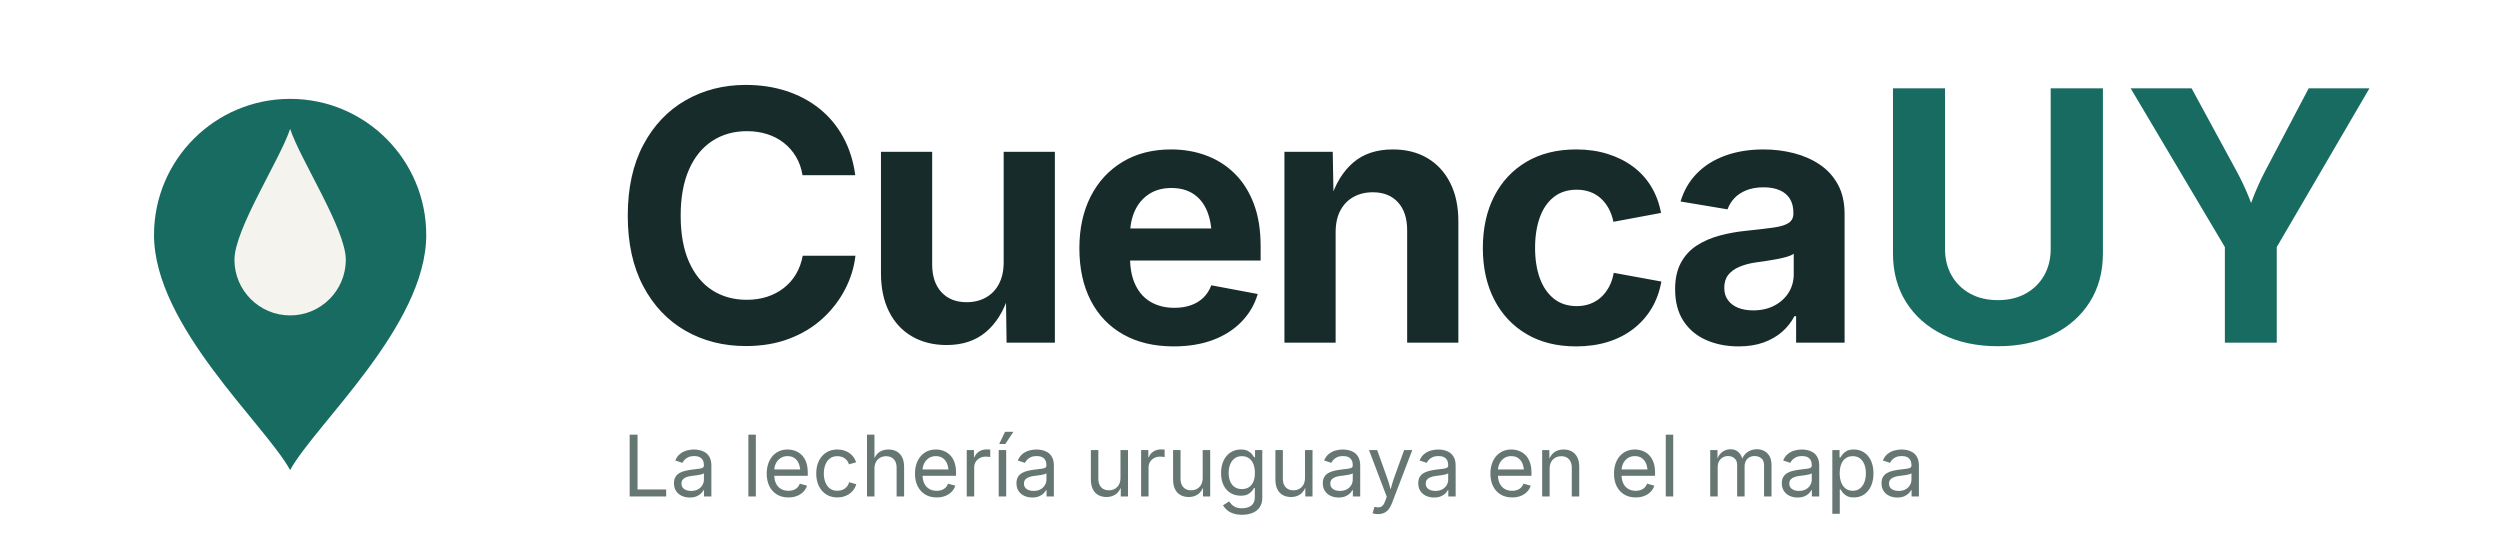
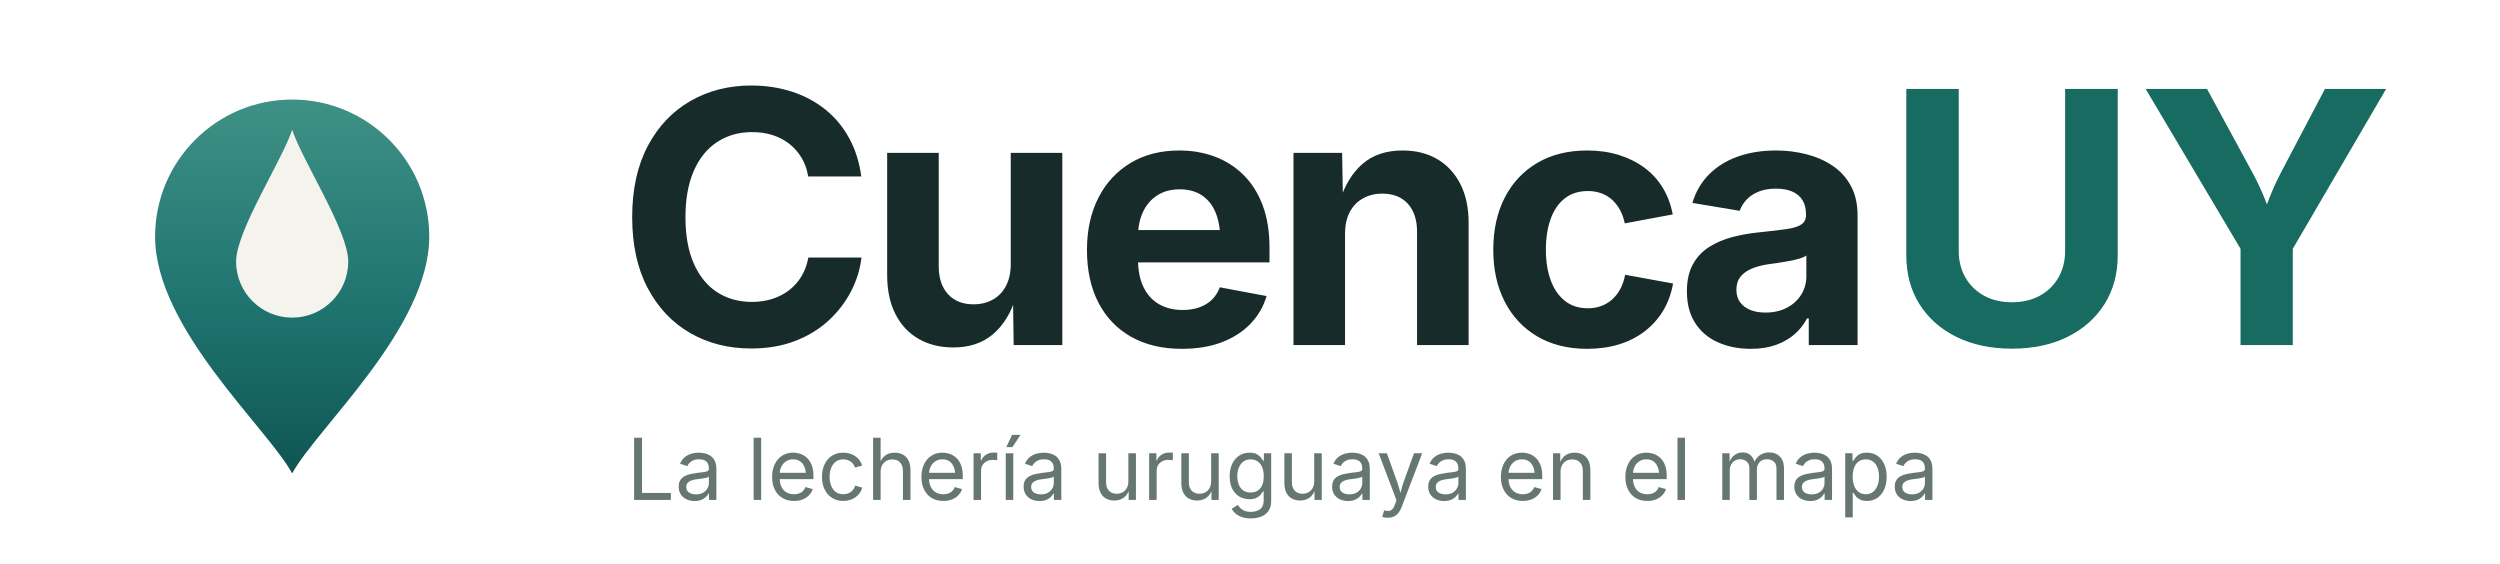
- <svg xmlns="http://www.w3.org/2000/svg" viewBox="0 0 715.2 160.0" width="715" height="160" role="img" aria-label="CuencaUY — La lechería uruguaya en el mapa">
+ <svg xmlns="http://www.w3.org/2000/svg" viewBox="0 0 710.2 160.0" width="710" height="160" role="img" aria-label="CuencaUY — La lechería uruguaya en el mapa">
+   <defs>
+     <linearGradient id="pin" x1="0" y1="0" x2="0" y2="1">
+       <stop offset="0" stop-color="#3F9185" />
+       <stop offset="0.55" stop-color="#1F7470" />
+       <stop offset="1" stop-color="#0E5553" />
+     </linearGradient>
+   </defs>
  <g transform="translate(24,20) scale(1.18)">
-     <path d="M50,97 C44,86 17,62 17,40 A33,33 0 1 1 83,40 C83,62 56,86 50,97Z" fill="#176B60" />
+     <path d="M50,97 C44,86 17,62 17,40 A33,33 0 1 1 83,40 C83,62 56,86 50,97Z" fill="url(#pin)" />
    <path d="M50,14.27 C52.43,21.70 63.50,38.58 63.50,46 A13.5,13.5 0 1 1 36.50,46 C36.50,38.58 47.57,21.70 50,14.27Z" fill="#F5F3EE" />
  </g>
  <g transform="translate(175,98)">
    <path d="M38.379 0.977Q28.711 0.977 21.069 -3.418Q13.428 -7.812 9.009 -16.162Q4.59 -24.512 4.59 -36.328Q4.59 -48.193 9.033 -56.567Q13.477 -64.941 21.143 -69.336Q28.809 -73.73 38.379 -73.73Q44.58 -73.73 49.927 -71.997Q55.273 -70.264 59.424 -66.943Q63.574 -63.623 66.211 -58.813Q68.848 -54.004 69.678 -47.9H54.59Q54.102 -50.879 52.71 -53.198Q51.318 -55.518 49.243 -57.153Q47.168 -58.789 44.482 -59.644Q41.797 -60.498 38.672 -60.498Q33.008 -60.498 28.711 -57.666Q24.414 -54.834 22.07 -49.438Q19.727 -44.043 19.727 -36.328Q19.727 -28.467 22.119 -23.096Q24.512 -17.725 28.76 -14.99Q33.008 -12.256 38.623 -12.256Q41.748 -12.256 44.409 -13.11Q47.07 -13.965 49.194 -15.601Q51.318 -17.236 52.71 -19.58Q54.102 -21.924 54.639 -24.854H69.727Q69.141 -19.824 66.724 -15.186Q64.307 -10.547 60.303 -6.885Q56.299 -3.223 50.781 -1.123Q45.264 0.977 38.379 0.977Z M95.823 0.684Q90.159 0.684 85.911 -1.782Q81.663 -4.248 79.344 -8.862Q77.025 -13.477 77.025 -19.873V-54.59H91.673V-22.412Q91.673 -17.334 94.31 -14.453Q96.946 -11.572 101.536 -11.572Q104.661 -11.572 107.054 -12.915Q109.446 -14.258 110.789 -16.821Q112.132 -19.385 112.132 -22.998V-54.59H126.78V0.0H112.962L112.767 -13.623H113.597Q111.448 -6.738 107.029 -3.027Q102.611 0.684 95.823 0.684Z M160.739 1.074Q152.389 1.074 146.334 -2.344Q140.28 -5.762 137.033 -12.061Q133.786 -18.359 133.786 -27.002Q133.786 -35.449 137.008 -41.797Q140.231 -48.145 146.139 -51.709Q152.047 -55.273 160.006 -55.273Q165.377 -55.273 170.016 -53.564Q174.655 -51.855 178.17 -48.413Q181.686 -44.971 183.663 -39.795Q185.641 -34.619 185.641 -27.588V-23.486H139.791V-32.666H178.463L171.627 -30.225Q171.627 -34.473 170.333 -37.622Q169.039 -40.771 166.476 -42.505Q163.912 -44.238 160.104 -44.238Q156.344 -44.238 153.683 -42.48Q151.022 -40.723 149.655 -37.72Q148.287 -34.717 148.287 -30.859V-24.365Q148.287 -19.629 149.874 -16.406Q151.461 -13.184 154.318 -11.572Q157.174 -9.961 160.983 -9.961Q163.571 -9.961 165.67 -10.693Q167.77 -11.426 169.259 -12.866Q170.748 -14.307 171.53 -16.406L184.811 -13.916Q183.493 -9.424 180.221 -6.03Q176.95 -2.637 172.042 -0.781Q167.135 1.074 160.739 1.074Z M207.099 -31.592V0.0H192.451V-54.59H206.269L206.513 -40.967H205.634Q207.783 -47.803 212.153 -51.538Q216.523 -55.273 223.457 -55.273Q229.121 -55.273 233.32 -52.808Q237.519 -50.342 239.863 -45.728Q242.207 -41.113 242.207 -34.717V0.0H227.558V-32.178Q227.558 -37.256 224.946 -40.137Q222.334 -43.018 217.695 -43.018Q214.619 -43.018 212.202 -41.675Q209.785 -40.332 208.442 -37.793Q207.099 -35.254 207.099 -31.592Z M275.921 1.074Q267.669 1.074 261.687 -2.466Q255.706 -6.006 252.459 -12.329Q249.212 -18.652 249.212 -27.051Q249.212 -35.547 252.459 -41.87Q255.706 -48.193 261.687 -51.733Q267.669 -55.273 275.921 -55.273Q280.755 -55.273 284.856 -54.004Q288.958 -52.734 292.132 -50.391Q295.305 -48.047 297.356 -44.678Q299.407 -41.309 300.188 -37.109L286.565 -34.57Q286.126 -36.719 285.198 -38.403Q284.27 -40.088 282.952 -41.284Q281.634 -42.48 279.9 -43.115Q278.167 -43.75 276.067 -43.75Q272.161 -43.75 269.5 -41.65Q266.839 -39.551 265.496 -35.791Q264.153 -32.031 264.153 -27.1Q264.153 -22.217 265.496 -18.481Q266.839 -14.746 269.5 -12.598Q272.161 -10.449 276.067 -10.449Q278.167 -10.449 279.925 -11.108Q281.682 -11.768 283.05 -13.013Q284.417 -14.258 285.345 -16.016Q286.272 -17.773 286.663 -19.971L300.286 -17.48Q299.505 -13.135 297.454 -9.741Q295.403 -6.348 292.229 -3.906Q289.055 -1.465 284.929 -0.195Q280.804 1.074 275.921 1.074Z M322.379 1.074Q317.203 1.074 313.077 -0.757Q308.951 -2.588 306.583 -6.226Q304.215 -9.863 304.215 -15.283Q304.215 -19.824 305.899 -22.9Q307.584 -25.977 310.489 -27.832Q313.395 -29.688 317.081 -30.664Q320.768 -31.641 324.82 -32.031Q329.557 -32.52 332.462 -32.935Q335.367 -33.35 336.71 -34.253Q338.053 -35.156 338.053 -36.914V-37.158Q338.053 -39.502 337.076 -41.113Q336.1 -42.725 334.195 -43.579Q332.291 -44.434 329.508 -44.434Q326.676 -44.434 324.576 -43.579Q322.477 -42.725 321.158 -41.309Q319.84 -39.893 319.205 -38.135L305.777 -40.381Q307.193 -45.117 310.465 -48.438Q313.736 -51.758 318.595 -53.516Q323.453 -55.273 329.508 -55.273Q333.951 -55.273 338.102 -54.224Q342.252 -53.174 345.548 -50.977Q348.844 -48.779 350.772 -45.264Q352.701 -41.748 352.701 -36.768V0.0H338.834V-7.568H338.346Q337.027 -5.029 334.83 -3.101Q332.633 -1.172 329.532 -0.049Q326.432 1.074 322.379 1.074ZM326.529 -9.229Q329.996 -9.229 332.608 -10.596Q335.221 -11.963 336.686 -14.307Q338.15 -16.65 338.15 -19.531V-25.439Q337.516 -24.951 336.197 -24.561Q334.879 -24.17 333.268 -23.877Q331.656 -23.584 330.094 -23.34Q328.531 -23.096 327.311 -22.949Q324.625 -22.559 322.574 -21.68Q320.523 -20.801 319.4 -19.36Q318.277 -17.92 318.277 -15.674Q318.277 -13.574 319.352 -12.134Q320.426 -10.693 322.257 -9.961Q324.088 -9.229 326.529 -9.229Z" fill="#172B2A" />
    <path transform="translate(359.9512,0)" d="M36.621 1.025Q27.588 1.025 20.825 -2.319Q14.062 -5.664 10.327 -11.621Q6.592 -17.578 6.592 -25.537V-72.754H21.484V-26.758Q21.484 -22.51 23.364 -19.214Q25.244 -15.918 28.638 -14.038Q32.031 -12.158 36.621 -12.158Q41.162 -12.158 44.556 -14.038Q47.949 -15.918 49.829 -19.214Q51.709 -22.51 51.709 -26.758V-72.754H66.65V-25.537Q66.65 -17.578 62.891 -11.621Q59.131 -5.664 52.368 -2.319Q45.605 1.025 36.621 1.025Z M101.539 0.0V-27.344L74.586 -72.754H92.018L104.322 -50.098Q106.227 -46.68 107.691 -43.311Q109.156 -39.941 110.719 -35.254H107.447Q108.961 -39.99 110.377 -43.359Q111.793 -46.729 113.6 -50.098L125.514 -72.754H142.896L116.383 -27.344V0.0Z" fill="#176B60" />
    <g transform="translate(3,44) scale(0.243)">
      <path d="M8.789 0.0V-72.754H18.066V-8.203H51.758V0.0Z M79.541 1.27Q74.365 1.27 70.142 -0.684Q65.918 -2.637 63.428 -6.396Q60.938 -10.156 60.938 -15.527Q60.938 -20.215 62.793 -23.145Q64.648 -26.074 67.749 -27.759Q70.85 -29.443 74.609 -30.273Q78.369 -31.104 82.178 -31.592Q87.061 -32.227 90.137 -32.568Q93.213 -32.91 94.702 -33.74Q96.191 -34.57 96.191 -36.572V-36.865Q96.191 -40.283 94.922 -42.651Q93.652 -45.02 91.113 -46.289Q88.574 -47.559 84.766 -47.559Q80.859 -47.559 78.076 -46.338Q75.293 -45.117 73.56 -43.286Q71.826 -41.455 70.947 -39.551L62.5 -42.334Q64.6 -47.314 68.164 -50.122Q71.729 -52.93 76.025 -54.102Q80.322 -55.273 84.521 -55.273Q87.256 -55.273 90.747 -54.614Q94.238 -53.955 97.485 -52.002Q100.732 -50.049 102.856 -46.216Q104.98 -42.383 104.98 -35.986V0.0H96.338V-7.422H95.752Q94.824 -5.518 92.773 -3.491Q90.723 -1.465 87.451 -0.098Q84.18 1.27 79.541 1.27ZM81.055 -6.494Q85.938 -6.494 89.307 -8.398Q92.676 -10.303 94.434 -13.354Q96.191 -16.406 96.191 -19.727V-27.295Q95.654 -26.66 93.848 -26.147Q92.041 -25.635 89.722 -25.244Q87.402 -24.854 85.229 -24.585Q83.057 -24.316 81.787 -24.17Q78.613 -23.779 75.854 -22.827Q73.096 -21.875 71.436 -20.044Q69.775 -18.213 69.775 -15.088Q69.775 -12.256 71.24 -10.352Q72.705 -8.447 75.244 -7.471Q77.783 -6.494 81.055 -6.494Z  M157.324 -72.754V0.0H148.535V-72.754Z M195.703 1.172Q187.793 1.172 182.056 -2.344Q176.318 -5.859 173.218 -12.158Q170.117 -18.457 170.117 -26.855Q170.117 -35.254 173.145 -41.65Q176.172 -48.047 181.714 -51.66Q187.256 -55.273 194.678 -55.273Q199.023 -55.273 203.247 -53.833Q207.471 -52.393 210.913 -49.194Q214.355 -45.996 216.406 -40.771Q218.457 -35.547 218.457 -27.979V-24.316H176.074V-31.738H213.721L209.619 -29.004Q209.619 -34.375 207.935 -38.55Q206.25 -42.725 202.93 -45.093Q199.609 -47.461 194.678 -47.461Q189.746 -47.461 186.23 -45.044Q182.715 -42.627 180.859 -38.745Q179.004 -34.863 179.004 -30.42V-25.488Q179.004 -19.434 181.104 -15.21Q183.203 -10.986 186.987 -8.813Q190.771 -6.641 195.752 -6.641Q198.975 -6.641 201.611 -7.568Q204.248 -8.496 206.152 -10.376Q208.057 -12.256 209.082 -15.039L217.578 -12.695Q216.309 -8.594 213.281 -5.469Q210.254 -2.344 205.786 -0.586Q201.318 1.172 195.703 1.172Z M253.271 1.172Q245.85 1.172 240.259 -2.344Q234.668 -5.859 231.543 -12.207Q228.418 -18.555 228.418 -26.953Q228.418 -35.498 231.543 -41.87Q234.668 -48.242 240.259 -51.758Q245.85 -55.273 253.271 -55.273Q257.227 -55.273 260.742 -54.248Q264.258 -53.223 267.163 -51.294Q270.068 -49.365 272.168 -46.558Q274.268 -43.75 275.391 -40.186L266.943 -37.793Q266.357 -39.893 265.137 -41.65Q263.916 -43.408 262.183 -44.702Q260.449 -45.996 258.203 -46.704Q255.957 -47.412 253.271 -47.412Q247.803 -47.412 244.287 -44.556Q240.771 -41.699 239.062 -37.061Q237.354 -32.422 237.354 -26.953Q237.354 -21.582 239.062 -16.968Q240.771 -12.354 244.287 -9.521Q247.803 -6.689 253.271 -6.689Q256.006 -6.689 258.301 -7.422Q260.596 -8.154 262.378 -9.497Q264.16 -10.84 265.381 -12.695Q266.602 -14.551 267.188 -16.748L275.586 -14.355Q274.512 -10.693 272.388 -7.837Q270.264 -4.98 267.334 -2.954Q264.404 -0.928 260.84 0.122Q257.275 1.172 253.271 1.172Z M296.973 -32.715V0.0H288.184V-72.754H296.973V-41.357H295.459Q297.949 -48.926 302.563 -52.1Q307.178 -55.273 313.379 -55.273Q318.896 -55.273 323.071 -53.003Q327.246 -50.732 329.565 -46.167Q331.885 -41.602 331.885 -34.668V0.0H323.047V-33.936Q323.047 -40.234 319.751 -43.799Q316.455 -47.363 310.742 -47.363Q306.836 -47.363 303.711 -45.654Q300.586 -43.945 298.779 -40.674Q296.973 -37.402 296.973 -32.715Z M370.264 1.172Q362.354 1.172 356.616 -2.344Q350.879 -5.859 347.778 -12.158Q344.678 -18.457 344.678 -26.855Q344.678 -35.254 347.705 -41.65Q350.732 -48.047 356.274 -51.66Q361.816 -55.273 369.238 -55.273Q373.584 -55.273 377.808 -53.833Q382.031 -52.393 385.474 -49.194Q388.916 -45.996 390.967 -40.771Q393.018 -35.547 393.018 -27.979V-24.316H350.635V-31.738H388.281L384.18 -29.004Q384.18 -34.375 382.495 -38.55Q380.811 -42.725 377.49 -45.093Q374.17 -47.461 369.238 -47.461Q364.307 -47.461 360.791 -45.044Q357.275 -42.627 355.42 -38.745Q353.564 -34.863 353.564 -30.42V-25.488Q353.564 -19.434 355.664 -15.21Q357.764 -10.986 361.548 -8.813Q365.332 -6.641 370.312 -6.641Q373.535 -6.641 376.172 -7.568Q378.809 -8.496 380.713 -10.376Q382.617 -12.256 383.643 -15.039L392.139 -12.695Q390.869 -8.594 387.842 -5.469Q384.814 -2.344 380.347 -0.586Q375.879 1.172 370.264 1.172Z M405.615 0.0V-54.59H414.111V-46.191H414.697Q416.211 -50.342 420.093 -52.856Q423.975 -55.371 428.857 -55.371Q429.834 -55.371 431.177 -55.322Q432.52 -55.273 433.301 -55.225V-46.387Q432.91 -46.484 431.348 -46.68Q429.785 -46.875 428.027 -46.875Q424.121 -46.875 421.021 -45.239Q417.92 -43.604 416.162 -40.747Q414.404 -37.891 414.404 -34.18V0.0Z M443.262 0.0V-54.59H452.051V0.0ZM443.848 -61.719 450.684 -76.074H460.498L451.025 -61.719Z M482.764 1.27Q477.588 1.27 473.364 -0.684Q469.141 -2.637 466.65 -6.396Q464.16 -10.156 464.16 -15.527Q464.16 -20.215 466.016 -23.145Q467.871 -26.074 470.972 -27.759Q474.072 -29.443 477.832 -30.273Q481.592 -31.104 485.4 -31.592Q490.283 -32.227 493.359 -32.568Q496.436 -32.91 497.925 -33.74Q499.414 -34.57 499.414 -36.572V-36.865Q499.414 -40.283 498.145 -42.651Q496.875 -45.02 494.336 -46.289Q491.797 -47.559 487.988 -47.559Q484.082 -47.559 481.299 -46.338Q478.516 -45.117 476.782 -43.286Q475.049 -41.455 474.17 -39.551L465.723 -42.334Q467.822 -47.314 471.387 -50.122Q474.951 -52.93 479.248 -54.102Q483.545 -55.273 487.744 -55.273Q490.479 -55.273 493.97 -54.614Q497.461 -53.955 500.708 -52.002Q503.955 -50.049 506.079 -46.216Q508.203 -42.383 508.203 -35.986V0.0H499.561V-7.422H498.975Q498.047 -5.518 495.996 -3.491Q493.945 -1.465 490.674 -0.098Q487.402 1.27 482.764 1.27ZM484.277 -6.494Q489.16 -6.494 492.529 -8.398Q495.898 -10.303 497.656 -13.354Q499.414 -16.406 499.414 -19.727V-27.295Q498.877 -26.66 497.07 -26.147Q495.264 -25.635 492.944 -25.244Q490.625 -24.854 488.452 -24.585Q486.279 -24.316 485.01 -24.17Q481.836 -23.779 479.077 -22.827Q476.318 -21.875 474.658 -20.044Q472.998 -18.213 472.998 -15.088Q472.998 -12.256 474.463 -10.352Q475.928 -8.447 478.467 -7.471Q481.006 -6.494 484.277 -6.494Z  M570.264 0.684Q564.746 0.684 560.571 -1.587Q556.396 -3.857 554.077 -8.447Q551.758 -13.037 551.758 -19.922V-54.59H560.547V-20.654Q560.547 -14.355 563.867 -10.791Q567.188 -7.227 572.9 -7.227Q576.807 -7.227 579.907 -8.936Q583.008 -10.645 584.814 -13.94Q586.621 -17.236 586.621 -21.875V-54.59H595.459V0.0H586.963V-13.232H588.135Q585.596 -5.566 580.933 -2.441Q576.27 0.684 570.264 0.684Z M610.889 0.0V-54.59H619.385V-46.191H619.971Q621.484 -50.342 625.366 -52.856Q629.248 -55.371 634.131 -55.371Q635.107 -55.371 636.45 -55.322Q637.793 -55.273 638.574 -55.225V-46.387Q638.184 -46.484 636.621 -46.68Q635.059 -46.875 633.301 -46.875Q629.395 -46.875 626.294 -45.239Q623.193 -43.604 621.436 -40.747Q619.678 -37.891 619.678 -34.18V0.0Z M667.041 0.684Q661.523 0.684 657.349 -1.587Q653.174 -3.857 650.854 -8.447Q648.535 -13.037 648.535 -19.922V-54.59H657.324V-20.654Q657.324 -14.355 660.645 -10.791Q663.965 -7.227 669.678 -7.227Q673.584 -7.227 676.685 -8.936Q679.785 -10.645 681.592 -13.94Q683.398 -17.236 683.398 -21.875V-54.59H692.236V0.0H683.74V-13.232H684.912Q682.373 -5.566 677.71 -2.441Q673.047 0.684 667.041 0.684Z M729.785 21.582Q723.73 21.582 719.312 20.044Q714.893 18.506 711.963 15.967Q709.033 13.428 707.324 10.449L714.453 5.859Q715.625 7.422 717.358 9.326Q719.092 11.23 722.046 12.573Q725.0 13.916 729.785 13.916Q736.328 13.916 740.552 10.791Q744.775 7.666 744.775 0.928V-10.01H743.945Q743.018 -8.447 741.333 -6.299Q739.648 -4.15 736.499 -2.515Q733.35 -0.879 728.076 -0.879Q721.533 -0.879 716.309 -3.979Q711.084 -7.08 708.057 -13.037Q705.029 -18.994 705.029 -27.539Q705.029 -35.986 708.008 -42.212Q710.986 -48.438 716.235 -51.855Q721.484 -55.273 728.271 -55.273Q733.545 -55.273 736.694 -53.54Q739.844 -51.807 741.553 -49.561Q743.262 -47.314 744.189 -45.85H745.02V-54.59H753.564V1.416Q753.564 8.447 750.391 12.915Q747.217 17.383 741.821 19.482Q736.426 21.582 729.785 21.582ZM729.541 -8.691Q734.521 -8.691 737.939 -10.962Q741.357 -13.232 743.115 -17.505Q744.873 -21.777 744.873 -27.734Q744.873 -33.545 743.14 -37.964Q741.406 -42.383 737.988 -44.897Q734.57 -47.412 729.541 -47.412Q724.365 -47.412 720.898 -44.751Q717.432 -42.09 715.698 -37.646Q713.965 -33.203 713.965 -27.734Q713.965 -22.119 715.723 -17.822Q717.48 -13.525 720.947 -11.108Q724.414 -8.691 729.541 -8.691Z M787.5 0.684Q781.982 0.684 777.808 -1.587Q773.633 -3.857 771.313 -8.447Q768.994 -13.037 768.994 -19.922V-54.59H777.783V-20.654Q777.783 -14.355 781.104 -10.791Q784.424 -7.227 790.137 -7.227Q794.043 -7.227 797.144 -8.936Q800.244 -10.645 802.051 -13.94Q803.857 -17.236 803.857 -21.875V-54.59H812.695V0.0H804.199V-13.232H805.371Q802.832 -5.566 798.169 -2.441Q793.506 0.684 787.5 0.684Z M843.408 1.27Q838.232 1.27 834.009 -0.684Q829.785 -2.637 827.295 -6.396Q824.805 -10.156 824.805 -15.527Q824.805 -20.215 826.66 -23.145Q828.516 -26.074 831.616 -27.759Q834.717 -29.443 838.477 -30.273Q842.236 -31.104 846.045 -31.592Q850.928 -32.227 854.004 -32.568Q857.08 -32.91 858.569 -33.74Q860.059 -34.57 860.059 -36.572V-36.865Q860.059 -40.283 858.789 -42.651Q857.52 -45.02 854.98 -46.289Q852.441 -47.559 848.633 -47.559Q844.727 -47.559 841.943 -46.338Q839.16 -45.117 837.427 -43.286Q835.693 -41.455 834.814 -39.551L826.367 -42.334Q828.467 -47.314 832.031 -50.122Q835.596 -52.93 839.893 -54.102Q844.189 -55.273 848.389 -55.273Q851.123 -55.273 854.614 -54.614Q858.105 -53.955 861.353 -52.002Q864.6 -50.049 866.724 -46.216Q868.848 -42.383 868.848 -35.986V0.0H860.205V-7.422H859.619Q858.691 -5.518 856.641 -3.491Q854.59 -1.465 851.318 -0.098Q848.047 1.27 843.408 1.27ZM844.922 -6.494Q849.805 -6.494 853.174 -8.398Q856.543 -10.303 858.301 -13.354Q860.059 -16.406 860.059 -19.727V-27.295Q859.521 -26.66 857.715 -26.147Q855.908 -25.635 853.589 -25.244Q851.27 -24.854 849.097 -24.585Q846.924 -24.316 845.654 -24.17Q842.48 -23.779 839.722 -22.827Q836.963 -21.875 835.303 -20.044Q833.643 -18.213 833.643 -15.088Q833.643 -12.256 835.107 -10.352Q836.572 -8.447 839.111 -7.471Q841.65 -6.494 844.922 -6.494Z M883.398 19.775 885.645 12.158 886.572 12.402Q889.258 13.086 891.455 12.769Q893.652 12.451 895.41 10.596Q897.168 8.74 898.486 4.834L900.049 0.293L879.199 -54.59H888.818L900.439 -22.217Q902.295 -17.139 903.564 -12.158Q904.834 -7.178 906.25 -2.49H903.027Q904.443 -7.178 905.737 -12.183Q907.031 -17.188 908.838 -22.217L920.557 -54.59H930.127L906.152 8.154Q904.492 12.5 902.173 15.308Q899.854 18.115 896.777 19.458Q893.701 20.801 889.844 20.801Q887.5 20.801 885.791 20.459Q884.082 20.117 883.398 19.775Z M955.762 1.27Q950.586 1.27 946.362 -0.684Q942.139 -2.637 939.648 -6.396Q937.158 -10.156 937.158 -15.527Q937.158 -20.215 939.014 -23.145Q940.869 -26.074 943.97 -27.759Q947.07 -29.443 950.83 -30.273Q954.59 -31.104 958.398 -31.592Q963.281 -32.227 966.357 -32.568Q969.434 -32.91 970.923 -33.74Q972.412 -34.57 972.412 -36.572V-36.865Q972.412 -40.283 971.143 -42.651Q969.873 -45.02 967.334 -46.289Q964.795 -47.559 960.986 -47.559Q957.08 -47.559 954.297 -46.338Q951.514 -45.117 949.78 -43.286Q948.047 -41.455 947.168 -39.551L938.721 -42.334Q940.82 -47.314 944.385 -50.122Q947.949 -52.93 952.246 -54.102Q956.543 -55.273 960.742 -55.273Q963.477 -55.273 966.968 -54.614Q970.459 -53.955 973.706 -52.002Q976.953 -50.049 979.077 -46.216Q981.201 -42.383 981.201 -35.986V0.0H972.559V-7.422H971.973Q971.045 -5.518 968.994 -3.491Q966.943 -1.465 963.672 -0.098Q960.4 1.27 955.762 1.27ZM957.275 -6.494Q962.158 -6.494 965.527 -8.398Q968.896 -10.303 970.654 -13.354Q972.412 -16.406 972.412 -19.727V-27.295Q971.875 -26.66 970.068 -26.147Q968.262 -25.635 965.942 -25.244Q963.623 -24.854 961.45 -24.585Q959.277 -24.316 958.008 -24.17Q954.834 -23.779 952.075 -22.827Q949.316 -21.875 947.656 -20.044Q945.996 -18.213 945.996 -15.088Q945.996 -12.256 947.461 -10.352Q948.926 -8.447 951.465 -7.471Q954.004 -6.494 957.275 -6.494Z  M1047.705 1.172Q1039.795 1.172 1034.058 -2.344Q1028.32 -5.859 1025.22 -12.158Q1022.119 -18.457 1022.119 -26.855Q1022.119 -35.254 1025.146 -41.65Q1028.174 -48.047 1033.716 -51.66Q1039.258 -55.273 1046.68 -55.273Q1051.025 -55.273 1055.249 -53.833Q1059.473 -52.393 1062.915 -49.194Q1066.357 -45.996 1068.408 -40.771Q1070.459 -35.547 1070.459 -27.979V-24.316H1028.076V-31.738H1065.723L1061.621 -29.004Q1061.621 -34.375 1059.937 -38.55Q1058.252 -42.725 1054.932 -45.093Q1051.611 -47.461 1046.68 -47.461Q1041.748 -47.461 1038.232 -45.044Q1034.717 -42.627 1032.861 -38.745Q1031.006 -34.863 1031.006 -30.42V-25.488Q1031.006 -19.434 1033.105 -15.21Q1035.205 -10.986 1038.989 -8.813Q1042.773 -6.641 1047.754 -6.641Q1050.977 -6.641 1053.613 -7.568Q1056.25 -8.496 1058.154 -10.376Q1060.059 -12.256 1061.084 -15.039L1069.58 -12.695Q1068.311 -8.594 1065.283 -5.469Q1062.256 -2.344 1057.788 -0.586Q1053.32 1.172 1047.705 1.172Z M1091.846 -32.715V0.0H1083.057V-54.59H1091.504L1091.553 -41.357H1090.332Q1092.822 -48.926 1097.437 -52.1Q1102.051 -55.273 1108.252 -55.273Q1113.77 -55.273 1117.92 -53.003Q1122.07 -50.732 1124.39 -46.167Q1126.709 -41.602 1126.709 -34.668V0.0H1117.92V-33.936Q1117.92 -40.234 1114.624 -43.799Q1111.328 -47.363 1105.615 -47.363Q1101.709 -47.363 1098.584 -45.654Q1095.459 -43.945 1093.652 -40.674Q1091.846 -37.402 1091.846 -32.715Z  M1193.213 1.172Q1185.303 1.172 1179.565 -2.344Q1173.828 -5.859 1170.728 -12.158Q1167.627 -18.457 1167.627 -26.855Q1167.627 -35.254 1170.654 -41.65Q1173.682 -48.047 1179.224 -51.66Q1184.766 -55.273 1192.188 -55.273Q1196.533 -55.273 1200.757 -53.833Q1204.98 -52.393 1208.423 -49.194Q1211.865 -45.996 1213.916 -40.771Q1215.967 -35.547 1215.967 -27.979V-24.316H1173.584V-31.738H1211.23L1207.129 -29.004Q1207.129 -34.375 1205.444 -38.55Q1203.76 -42.725 1200.439 -45.093Q1197.119 -47.461 1192.188 -47.461Q1187.256 -47.461 1183.74 -45.044Q1180.225 -42.627 1178.369 -38.745Q1176.514 -34.863 1176.514 -30.42V-25.488Q1176.514 -19.434 1178.613 -15.21Q1180.713 -10.986 1184.497 -8.813Q1188.281 -6.641 1193.262 -6.641Q1196.484 -6.641 1199.121 -7.568Q1201.758 -8.496 1203.662 -10.376Q1205.566 -12.256 1206.592 -15.039L1215.088 -12.695Q1213.818 -8.594 1210.791 -5.469Q1207.764 -2.344 1203.296 -0.586Q1198.828 1.172 1193.213 1.172Z M1237.354 -72.754V0.0H1228.564V-72.754Z  M1280.908 0.0V-54.59H1289.453L1289.502 -42.383H1288.818Q1289.941 -46.826 1292.358 -49.731Q1294.775 -52.637 1298.022 -54.102Q1301.27 -55.566 1304.785 -55.566Q1310.742 -55.566 1314.429 -51.904Q1318.115 -48.242 1319.189 -42.285H1318.018Q1318.994 -46.387 1321.582 -49.365Q1324.17 -52.344 1327.856 -53.955Q1331.543 -55.566 1335.889 -55.566Q1340.625 -55.566 1344.531 -53.516Q1348.438 -51.465 1350.757 -47.314Q1353.076 -43.164 1353.076 -36.816V0.0H1344.287V-36.572Q1344.287 -42.48 1340.967 -45.02Q1337.646 -47.559 1333.252 -47.559Q1329.59 -47.559 1326.929 -46.021Q1324.268 -44.482 1322.827 -41.797Q1321.387 -39.111 1321.387 -35.645V0.0H1312.598V-37.451Q1312.598 -41.992 1309.57 -44.775Q1306.543 -47.559 1301.904 -47.559Q1298.73 -47.559 1295.923 -46.069Q1293.115 -44.58 1291.406 -41.65Q1289.697 -38.721 1289.697 -34.375V0.0Z M1383.789 1.27Q1378.613 1.27 1374.39 -0.684Q1370.166 -2.637 1367.676 -6.396Q1365.186 -10.156 1365.186 -15.527Q1365.186 -20.215 1367.041 -23.145Q1368.896 -26.074 1371.997 -27.759Q1375.098 -29.443 1378.857 -30.273Q1382.617 -31.104 1386.426 -31.592Q1391.309 -32.227 1394.385 -32.568Q1397.461 -32.91 1398.95 -33.74Q1400.439 -34.57 1400.439 -36.572V-36.865Q1400.439 -40.283 1399.17 -42.651Q1397.9 -45.02 1395.361 -46.289Q1392.822 -47.559 1389.014 -47.559Q1385.107 -47.559 1382.324 -46.338Q1379.541 -45.117 1377.808 -43.286Q1376.074 -41.455 1375.195 -39.551L1366.748 -42.334Q1368.848 -47.314 1372.412 -50.122Q1375.977 -52.93 1380.273 -54.102Q1384.57 -55.273 1388.77 -55.273Q1391.504 -55.273 1394.995 -54.614Q1398.486 -53.955 1401.733 -52.002Q1404.98 -50.049 1407.104 -46.216Q1409.229 -42.383 1409.229 -35.986V0.0H1400.586V-7.422H1400.0Q1399.072 -5.518 1397.021 -3.491Q1394.971 -1.465 1391.699 -0.098Q1388.428 1.27 1383.789 1.27ZM1385.303 -6.494Q1390.186 -6.494 1393.555 -8.398Q1396.924 -10.303 1398.682 -13.354Q1400.439 -16.406 1400.439 -19.727V-27.295Q1399.902 -26.66 1398.096 -26.147Q1396.289 -25.635 1393.97 -25.244Q1391.65 -24.854 1389.478 -24.585Q1387.305 -24.316 1386.035 -24.17Q1382.861 -23.779 1380.103 -22.827Q1377.344 -21.875 1375.684 -20.044Q1374.023 -18.213 1374.023 -15.088Q1374.023 -12.256 1375.488 -10.352Q1376.953 -8.447 1379.492 -7.471Q1382.031 -6.494 1385.303 -6.494Z M1424.658 20.41V-54.59H1433.154V-45.85H1434.131Q1435.059 -47.314 1436.719 -49.536Q1438.379 -51.758 1441.504 -53.516Q1444.629 -55.273 1449.951 -55.273Q1456.787 -55.273 1461.987 -51.855Q1467.188 -48.438 1470.142 -42.114Q1473.096 -35.791 1473.096 -27.148Q1473.096 -18.457 1470.166 -12.109Q1467.236 -5.762 1462.036 -2.295Q1456.836 1.172 1450.0 1.172Q1444.824 1.172 1441.65 -0.61Q1438.477 -2.393 1436.768 -4.663Q1435.059 -6.934 1434.131 -8.447H1433.447V20.41ZM1448.682 -6.689Q1453.809 -6.689 1457.251 -9.448Q1460.693 -12.207 1462.427 -16.87Q1464.16 -21.533 1464.16 -27.246Q1464.16 -32.91 1462.451 -37.476Q1460.742 -42.041 1457.3 -44.727Q1453.857 -47.412 1448.682 -47.412Q1443.652 -47.412 1440.234 -44.873Q1436.816 -42.334 1435.083 -37.817Q1433.35 -33.301 1433.35 -27.246Q1433.35 -21.191 1435.107 -16.553Q1436.865 -11.914 1440.308 -9.302Q1443.75 -6.689 1448.682 -6.689Z M1501.172 1.27Q1495.996 1.27 1491.772 -0.684Q1487.549 -2.637 1485.059 -6.396Q1482.568 -10.156 1482.568 -15.527Q1482.568 -20.215 1484.424 -23.145Q1486.279 -26.074 1489.38 -27.759Q1492.48 -29.443 1496.24 -30.273Q1500.0 -31.104 1503.809 -31.592Q1508.691 -32.227 1511.768 -32.568Q1514.844 -32.91 1516.333 -33.74Q1517.822 -34.57 1517.822 -36.572V-36.865Q1517.822 -40.283 1516.553 -42.651Q1515.283 -45.02 1512.744 -46.289Q1510.205 -47.559 1506.396 -47.559Q1502.49 -47.559 1499.707 -46.338Q1496.924 -45.117 1495.19 -43.286Q1493.457 -41.455 1492.578 -39.551L1484.131 -42.334Q1486.23 -47.314 1489.795 -50.122Q1493.359 -52.93 1497.656 -54.102Q1501.953 -55.273 1506.152 -55.273Q1508.887 -55.273 1512.378 -54.614Q1515.869 -53.955 1519.116 -52.002Q1522.363 -50.049 1524.487 -46.216Q1526.611 -42.383 1526.611 -35.986V0.0H1517.969V-7.422H1517.383Q1516.455 -5.518 1514.404 -3.491Q1512.354 -1.465 1509.082 -0.098Q1505.811 1.27 1501.172 1.27ZM1502.686 -6.494Q1507.568 -6.494 1510.938 -8.398Q1514.307 -10.303 1516.064 -13.354Q1517.822 -16.406 1517.822 -19.727V-27.295Q1517.285 -26.66 1515.479 -26.147Q1513.672 -25.635 1511.353 -25.244Q1509.033 -24.854 1506.86 -24.585Q1504.688 -24.316 1503.418 -24.17Q1500.244 -23.779 1497.485 -22.827Q1494.727 -21.875 1493.066 -20.044Q1491.406 -18.213 1491.406 -15.088Q1491.406 -12.256 1492.871 -10.352Q1494.336 -8.447 1496.875 -7.471Q1499.414 -6.494 1502.686 -6.494Z" fill="#667773" />
    </g>
  </g>
</svg>
